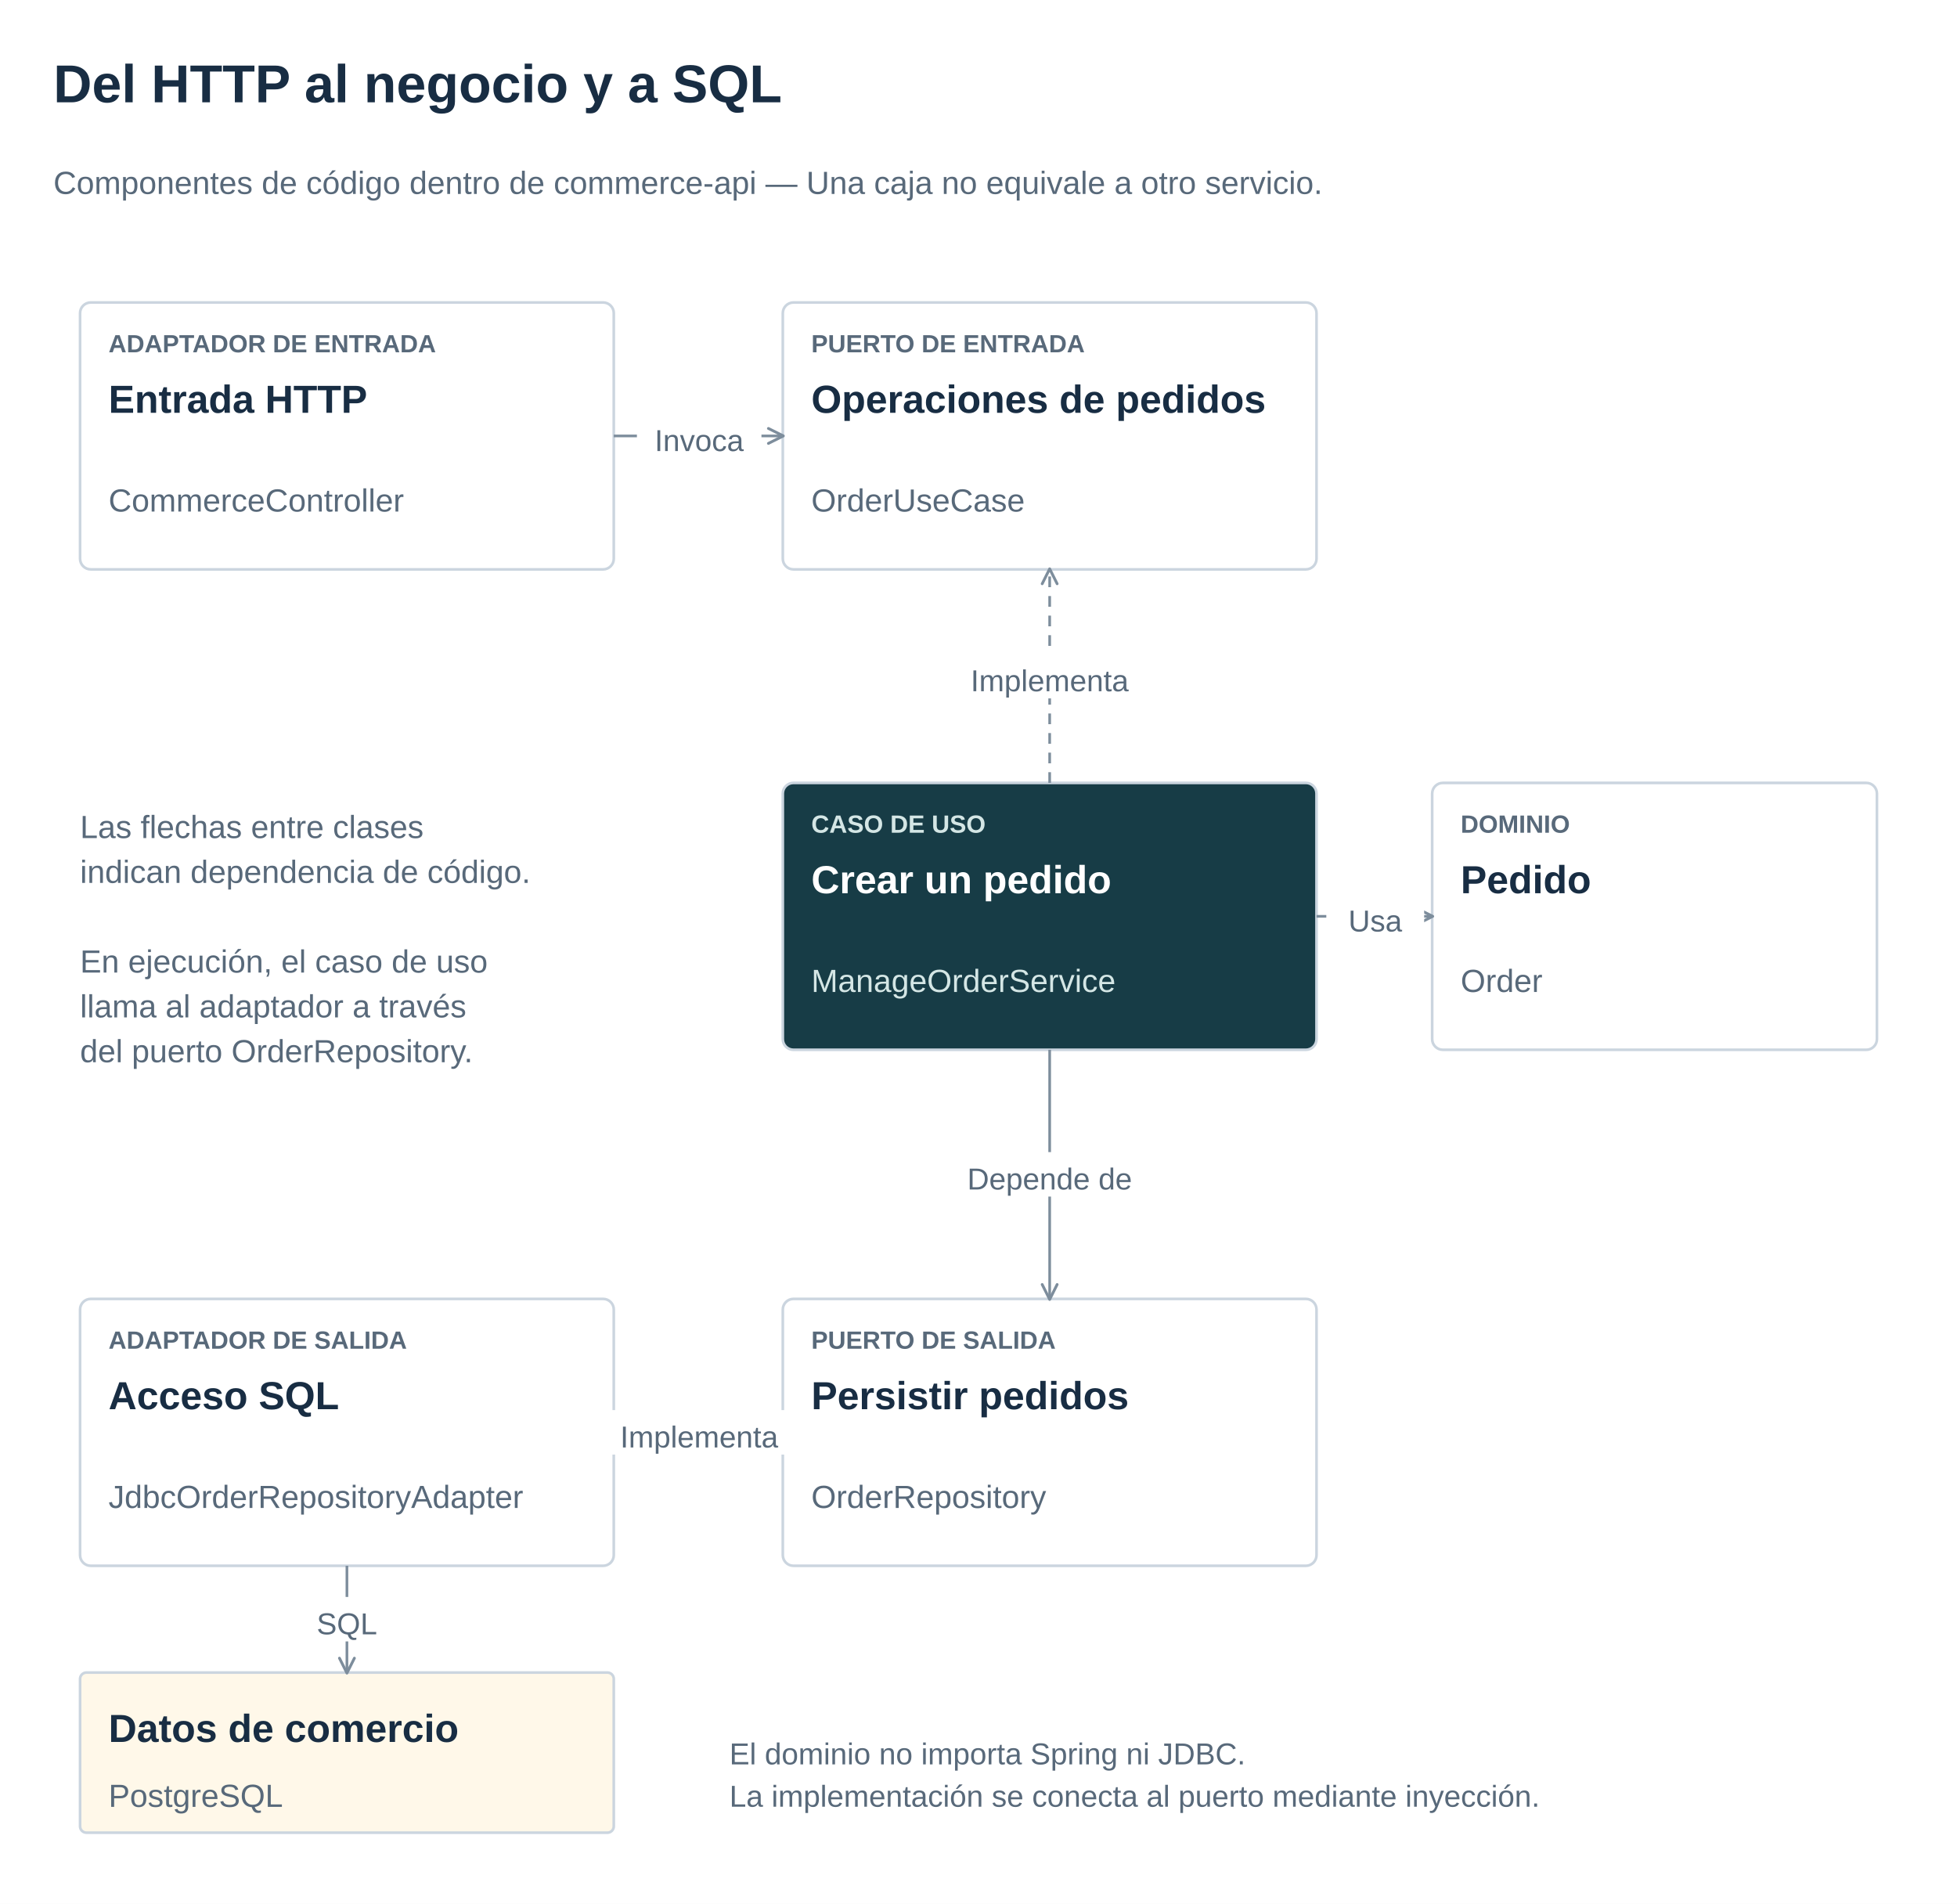
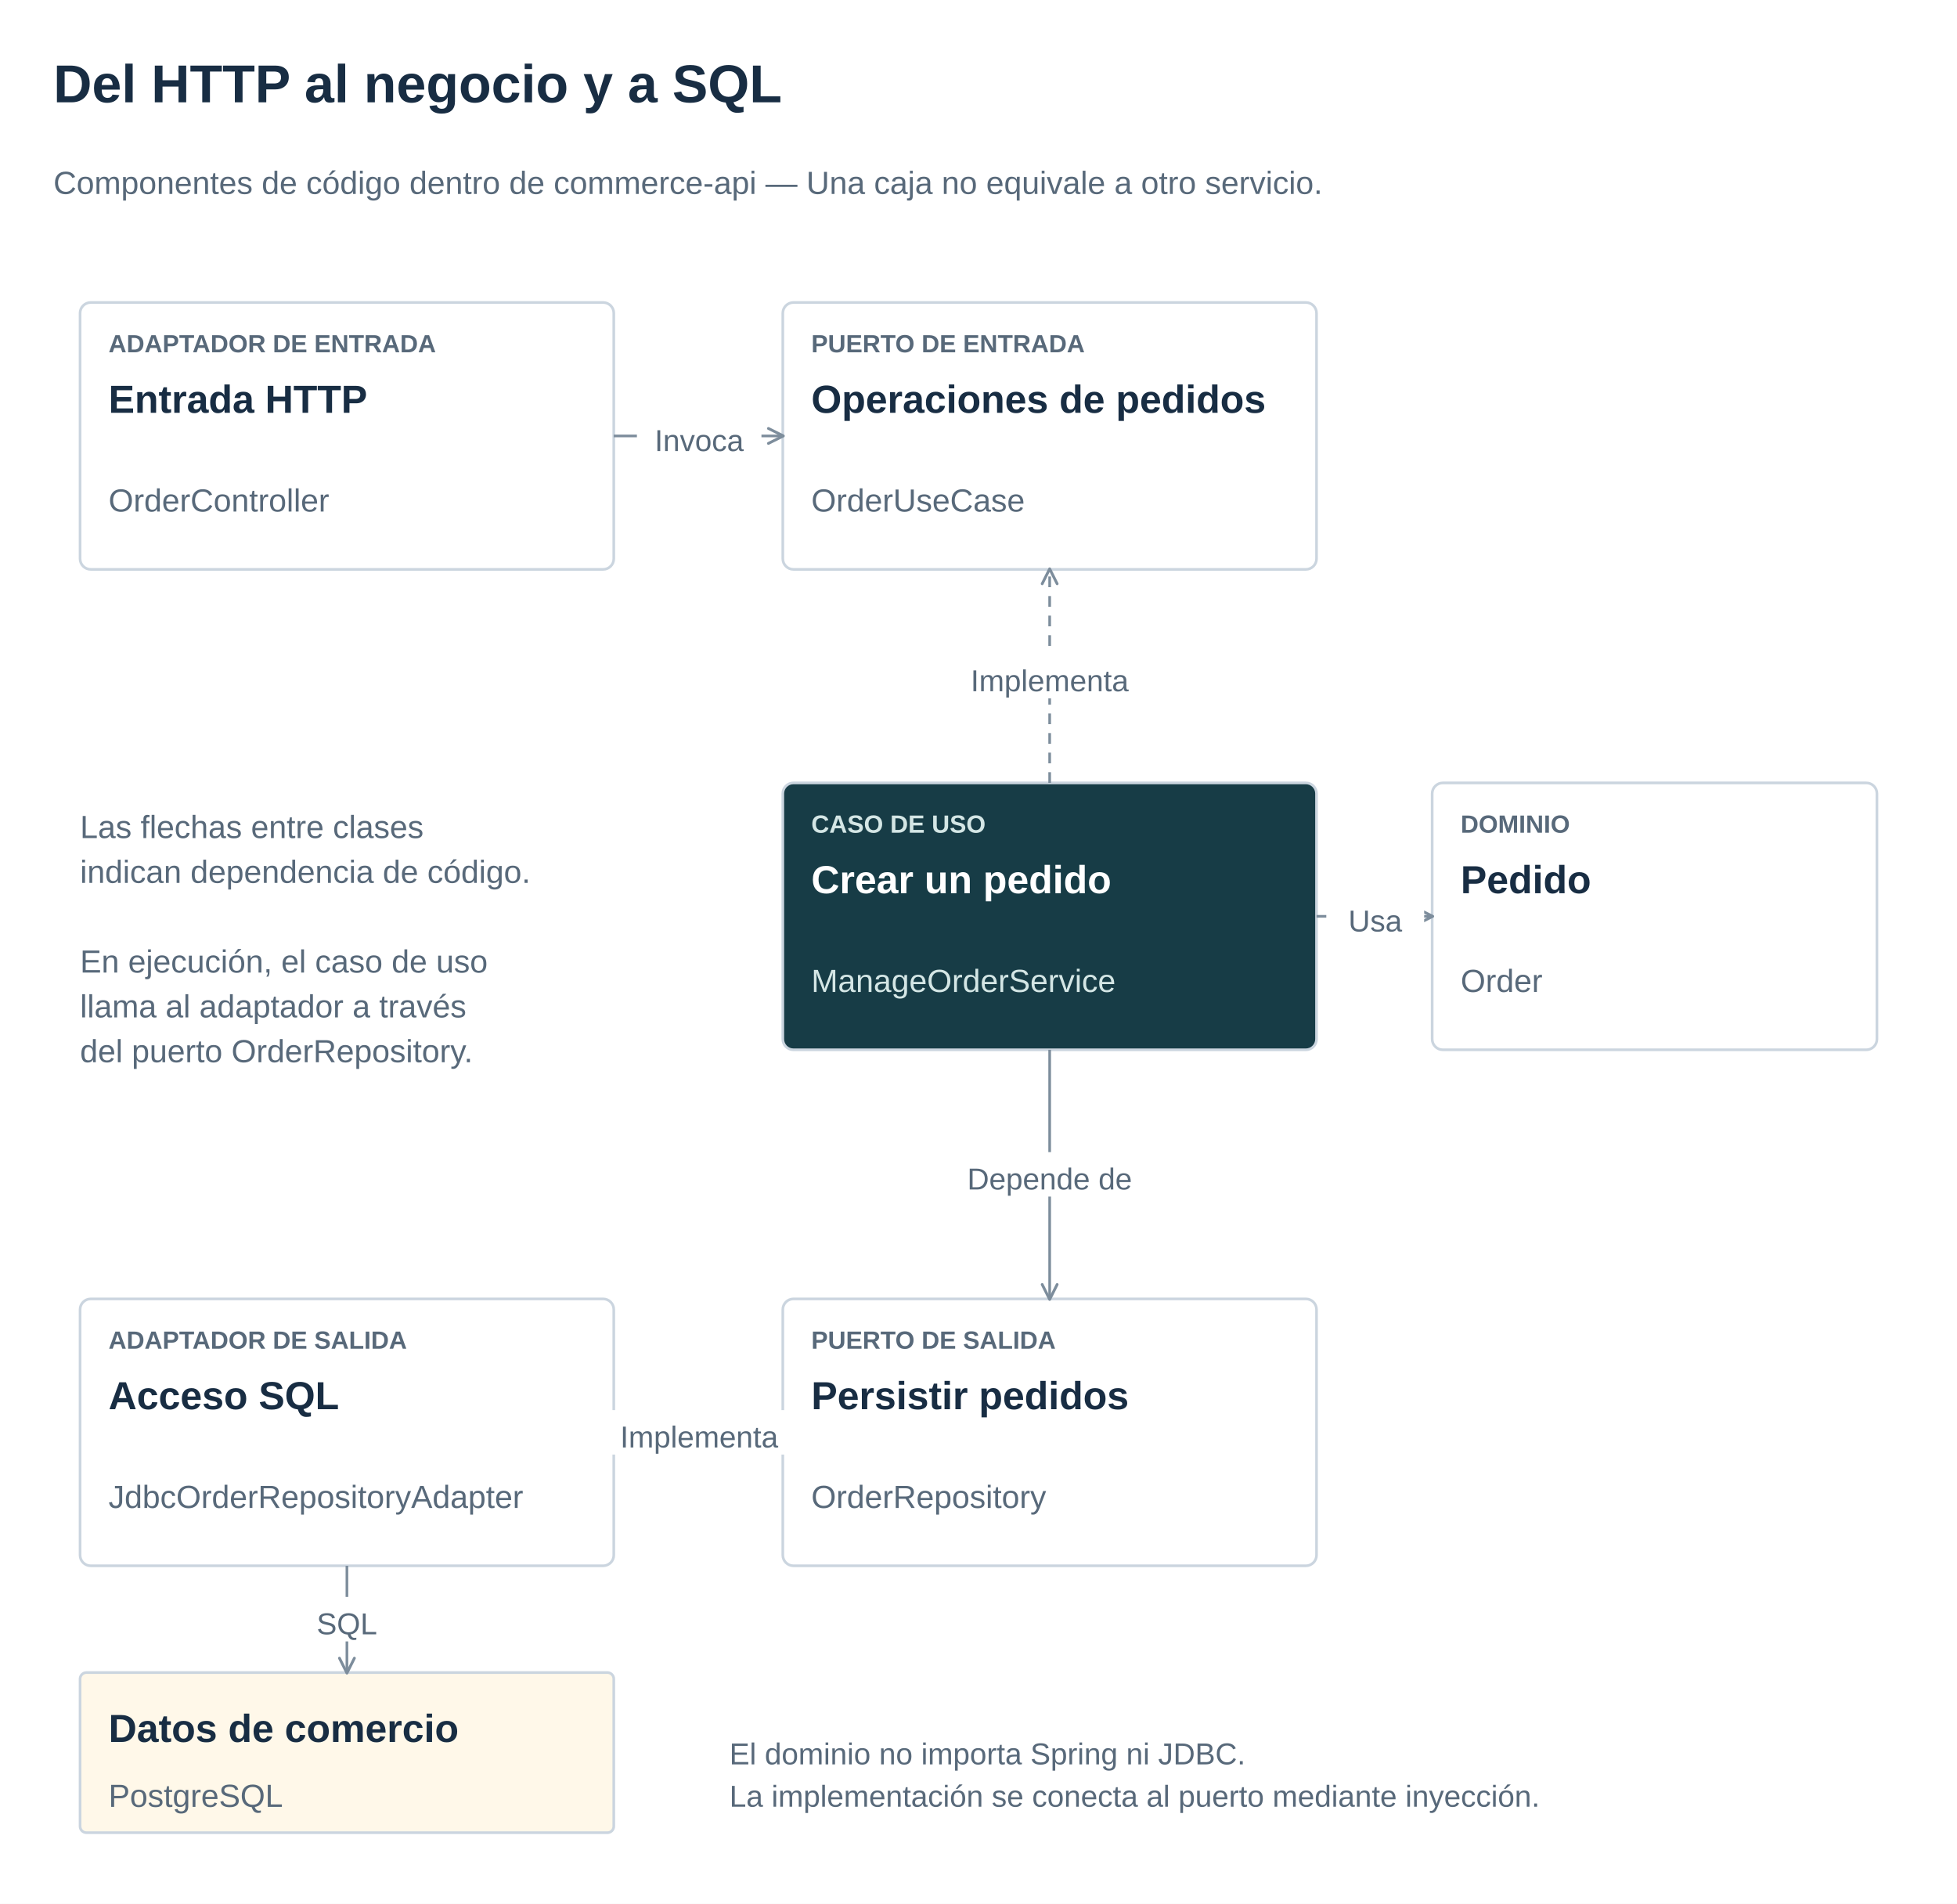
<svg xmlns="http://www.w3.org/2000/svg" width="1100" height="1070" viewBox="0 0 1100 1070" role="img" aria-labelledby="title">
  <defs>
    <marker id="arrow" viewBox="0 0 10 10" refX="8.7" refY="5" markerWidth="7" markerHeight="7" orient="auto-start-reverse">
      <path d="M 1 1 L 9 5 L 1 9" fill="none" stroke="context-stroke" stroke-width="1.5" stroke-linecap="round" stroke-linejoin="round" />
    </marker>
  </defs>
  <rect width="100%" height="100%" fill="#FFFFFF" />
  <text data-cell="title" x="30" y="57.5" font-size="30" font-family="Arial,Helvetica,sans-serif" font-weight="700" font-style="normal" text-anchor="start" fill="#182D43">Del HTTP al negocio y a SQL</text>
  <text data-cell="subtitle" x="30" y="109" font-size="18" font-family="Arial,Helvetica,sans-serif" font-weight="400" font-style="normal" text-anchor="start" fill="#58697A">Componentes de código dentro de commerce-api    —    Una caja no equivale a otro servicio.</text>
  <rect x="45" y="170" width="300" height="150" rx="6" data-cell="http-shape" fill="#FFFFFF" stroke="#CBD5DF" stroke-width="1.5" />
  <text data-cell="http-kind" x="61" y="198" font-size="14" font-family="Arial,Helvetica,sans-serif" font-weight="700" font-style="normal" text-anchor="start" fill="#58697A">ADAPTADOR DE ENTRADA</text>
  <text data-cell="http-title" x="61" y="232" font-size="22" font-family="Arial,Helvetica,sans-serif" font-weight="700" font-style="normal" text-anchor="start" fill="#182D43">Entrada HTTP</text>
-   <text data-cell="http-body" x="61" y="287.5" font-size="18" font-family="Arial,Helvetica,sans-serif" font-weight="400" font-style="normal" text-anchor="start" fill="#58697A">CommerceController</text>
+   <text data-cell="http-body" x="61" y="287.5" font-size="18" font-family="Arial,Helvetica,sans-serif" font-weight="400" font-style="normal" text-anchor="start" fill="#58697A">OrderController</text>
  <rect x="440" y="170" width="300" height="150" rx="6" data-cell="input-shape" fill="#FFFFFF" stroke="#CBD5DF" stroke-width="1.5" />
  <text data-cell="input-kind" x="456" y="198" font-size="14" font-family="Arial,Helvetica,sans-serif" font-weight="700" font-style="normal" text-anchor="start" fill="#58697A">PUERTO DE ENTRADA</text>
  <text data-cell="input-title" x="456" y="232" font-size="22" font-family="Arial,Helvetica,sans-serif" font-weight="700" font-style="normal" text-anchor="start" fill="#182D43">Operaciones de pedidos</text>
  <text data-cell="input-body" x="456" y="287.5" font-size="18" font-family="Arial,Helvetica,sans-serif" font-weight="400" font-style="normal" text-anchor="start" fill="#58697A">OrderUseCase</text>
  <rect x="440" y="440" width="300" height="150" rx="6" data-cell="usecase-shape" fill="#173C46" stroke="#CBD5DF" stroke-width="1.5" />
  <text data-cell="usecase-kind" x="456" y="468" font-size="14" font-family="Arial,Helvetica,sans-serif" font-weight="700" font-style="normal" text-anchor="start" fill="#D4E6E5">CASO DE USO</text>
  <text data-cell="usecase-title" x="456" y="502" font-size="22" font-family="Arial,Helvetica,sans-serif" font-weight="700" font-style="normal" text-anchor="start" fill="#FFFFFF">Crear un pedido</text>
  <text data-cell="usecase-body" x="456" y="557.5" font-size="18" font-family="Arial,Helvetica,sans-serif" font-weight="400" font-style="normal" text-anchor="start" fill="#D4E6E5">ManageOrderService</text>
  <rect x="805" y="440" width="250" height="150" rx="6" data-cell="domain-shape" fill="#FFFFFF" stroke="#CBD5DF" stroke-width="1.5" />
  <text data-cell="domain-kind" x="821" y="468" font-size="14" font-family="Arial,Helvetica,sans-serif" font-weight="700" font-style="normal" text-anchor="start" fill="#58697A">DOMINIO</text>
  <text data-cell="domain-title" x="821" y="502" font-size="22" font-family="Arial,Helvetica,sans-serif" font-weight="700" font-style="normal" text-anchor="start" fill="#182D43">Pedido</text>
  <text data-cell="domain-body" x="821" y="557.5" font-size="18" font-family="Arial,Helvetica,sans-serif" font-weight="400" font-style="normal" text-anchor="start" fill="#58697A">Order</text>
  <rect x="440" y="730" width="300" height="150" rx="6" data-cell="output-shape" fill="#FFFFFF" stroke="#CBD5DF" stroke-width="1.5" />
  <text data-cell="output-kind" x="456" y="758" font-size="14" font-family="Arial,Helvetica,sans-serif" font-weight="700" font-style="normal" text-anchor="start" fill="#58697A">PUERTO DE SALIDA</text>
  <text data-cell="output-title" x="456" y="792" font-size="22" font-family="Arial,Helvetica,sans-serif" font-weight="700" font-style="normal" text-anchor="start" fill="#182D43">Persistir pedidos</text>
  <text data-cell="output-body" x="456" y="847.5" font-size="18" font-family="Arial,Helvetica,sans-serif" font-weight="400" font-style="normal" text-anchor="start" fill="#58697A">OrderRepository</text>
  <rect x="45" y="730" width="300" height="150" rx="6" data-cell="jdbc-shape" fill="#FFFFFF" stroke="#CBD5DF" stroke-width="1.5" />
  <text data-cell="jdbc-kind" x="61" y="758" font-size="14" font-family="Arial,Helvetica,sans-serif" font-weight="700" font-style="normal" text-anchor="start" fill="#58697A">ADAPTADOR DE SALIDA</text>
  <text data-cell="jdbc-title" x="61" y="792" font-size="22" font-family="Arial,Helvetica,sans-serif" font-weight="700" font-style="normal" text-anchor="start" fill="#182D43">Acceso SQL</text>
  <text data-cell="jdbc-body" x="61" y="847.5" font-size="18" font-family="Arial,Helvetica,sans-serif" font-weight="400" font-style="normal" text-anchor="start" fill="#58697A">JdbcOrderRepositoryAdapter</text>
  <rect x="45" y="940" width="300" height="90" rx="3.6" data-cell="db-shape" fill="#FFF8E9" stroke="#CBD5DF" stroke-width="1.5" />
  <text data-cell="db-title" x="61" y="979" font-size="22" font-family="Arial,Helvetica,sans-serif" font-weight="700" font-style="normal" text-anchor="start" fill="#182D43">Datos de comercio</text>
  <text data-cell="db-body" x="61" y="1015.5" font-size="18" font-family="Arial,Helvetica,sans-serif" font-weight="400" font-style="normal" text-anchor="start" fill="#58697A">PostgreSQL</text>
  <path d="M 345 245 L 440 245" data-cell="http-input" fill="none" stroke="#7D8D9C" stroke-width="1.5" stroke-linejoin="round" marker-end="url(#arrow)" />
  <path d="M 590 440 L 590 320" data-cell="usecase-input" fill="none" stroke="#7D8D9C" stroke-width="1.5" stroke-linejoin="round" stroke-dasharray="6 5" marker-end="url(#arrow)" />
  <path d="M 740 515 L 805 515" data-cell="usecase-domain" fill="none" stroke="#7D8D9C" stroke-width="1.5" stroke-linejoin="round" marker-end="url(#arrow)" />
  <path d="M 590 590 L 590 730" data-cell="usecase-output" fill="none" stroke="#7D8D9C" stroke-width="1.5" stroke-linejoin="round" marker-end="url(#arrow)" />
  <path d="M 345 805 L 440 805" data-cell="jdbc-output" fill="none" stroke="#7D8D9C" stroke-width="1.5" stroke-linejoin="round" stroke-dasharray="6 5" marker-end="url(#arrow)" />
  <path d="M 195 880 L 195 940" data-cell="jdbc-db" fill="none" stroke="#7D8D9C" stroke-width="1.5" stroke-linejoin="round" marker-end="url(#arrow)" />
  <text data-cell="dependency-note" x="45" y="471" font-size="18" font-family="Arial,Helvetica,sans-serif" font-weight="400" font-style="normal" text-anchor="start" fill="#58697A">Las flechas entre clases</text>
  <text data-cell="dependency-note" x="45" y="496.2" font-size="18" font-family="Arial,Helvetica,sans-serif" font-weight="400" font-style="normal" text-anchor="start" fill="#58697A">indican dependencia de código.</text>
  <text data-cell="dependency-note" x="45" y="521.4" font-size="18" font-family="Arial,Helvetica,sans-serif" font-weight="400" font-style="normal" text-anchor="start" fill="#58697A" />
  <text data-cell="dependency-note" x="45" y="546.6" font-size="18" font-family="Arial,Helvetica,sans-serif" font-weight="400" font-style="normal" text-anchor="start" fill="#58697A">En ejecución, el caso de uso</text>
  <text data-cell="dependency-note" x="45" y="571.8" font-size="18" font-family="Arial,Helvetica,sans-serif" font-weight="400" font-style="normal" text-anchor="start" fill="#58697A">llama al adaptador a través</text>
  <text data-cell="dependency-note" x="45" y="597" font-size="18" font-family="Arial,Helvetica,sans-serif" font-weight="400" font-style="normal" text-anchor="start" fill="#58697A">del puerto OrderRepository.</text>
  <text data-cell="footer" x="410" y="991.6" font-size="17" font-family="Arial,Helvetica,sans-serif" font-weight="400" font-style="normal" text-anchor="start" fill="#58697A">El dominio no importa Spring ni JDBC.</text>
  <text data-cell="footer" x="410" y="1015.4" font-size="17" font-family="Arial,Helvetica,sans-serif" font-weight="400" font-style="normal" text-anchor="start" fill="#58697A">La implementación se conecta al puerto mediante inyección.</text>
  <rect data-label-for="http-input" x="358" y="232.5" width="70" height="25" rx="3" fill="#FFFFFF" stroke="none" />
  <text data-cell="http-input" data-label-for="http-input" x="393" y="253.5" font-size="17" font-family="Arial,Helvetica,sans-serif" font-weight="400" font-style="normal" text-anchor="middle" fill="#58697A">Invoca</text>
  <rect data-label-for="usecase-input" x="535" y="367.5" width="110" height="25" rx="3" fill="#FFFFFF" stroke="none" />
  <text data-cell="usecase-input" data-label-for="usecase-input" x="590" y="388.5" font-size="17" font-family="Arial,Helvetica,sans-serif" font-weight="400" font-style="normal" text-anchor="middle" fill="#58697A">Implementa</text>
  <rect data-label-for="usecase-domain" x="745.5" y="502.5" width="55" height="25" rx="3" fill="#FFFFFF" stroke="none" />
  <text data-cell="usecase-domain" data-label-for="usecase-domain" x="773" y="523.5" font-size="17" font-family="Arial,Helvetica,sans-serif" font-weight="400" font-style="normal" text-anchor="middle" fill="#58697A">Usa</text>
  <rect data-label-for="usecase-output" x="537.5" y="647.5" width="105" height="25" rx="3" fill="#FFFFFF" stroke="none" />
  <text data-cell="usecase-output" data-label-for="usecase-output" x="590" y="668.5" font-size="17" font-family="Arial,Helvetica,sans-serif" font-weight="400" font-style="normal" text-anchor="middle" fill="#58697A">Depende de</text>
  <rect data-label-for="jdbc-output" x="340.5" y="792.5" width="105" height="25" rx="3" fill="#FFFFFF" stroke="none" />
  <text data-cell="jdbc-output" data-label-for="jdbc-output" x="393" y="813.5" font-size="17" font-family="Arial,Helvetica,sans-serif" font-weight="400" font-style="normal" text-anchor="middle" fill="#58697A">Implementa</text>
  <rect data-label-for="jdbc-db" x="170" y="897.5" width="50" height="25" rx="3" fill="#FFFFFF" stroke="none" />
  <text data-cell="jdbc-db" data-label-for="jdbc-db" x="195" y="918.5" font-size="17" font-family="Arial,Helvetica,sans-serif" font-weight="400" font-style="normal" text-anchor="middle" fill="#58697A">SQL</text>
</svg>
